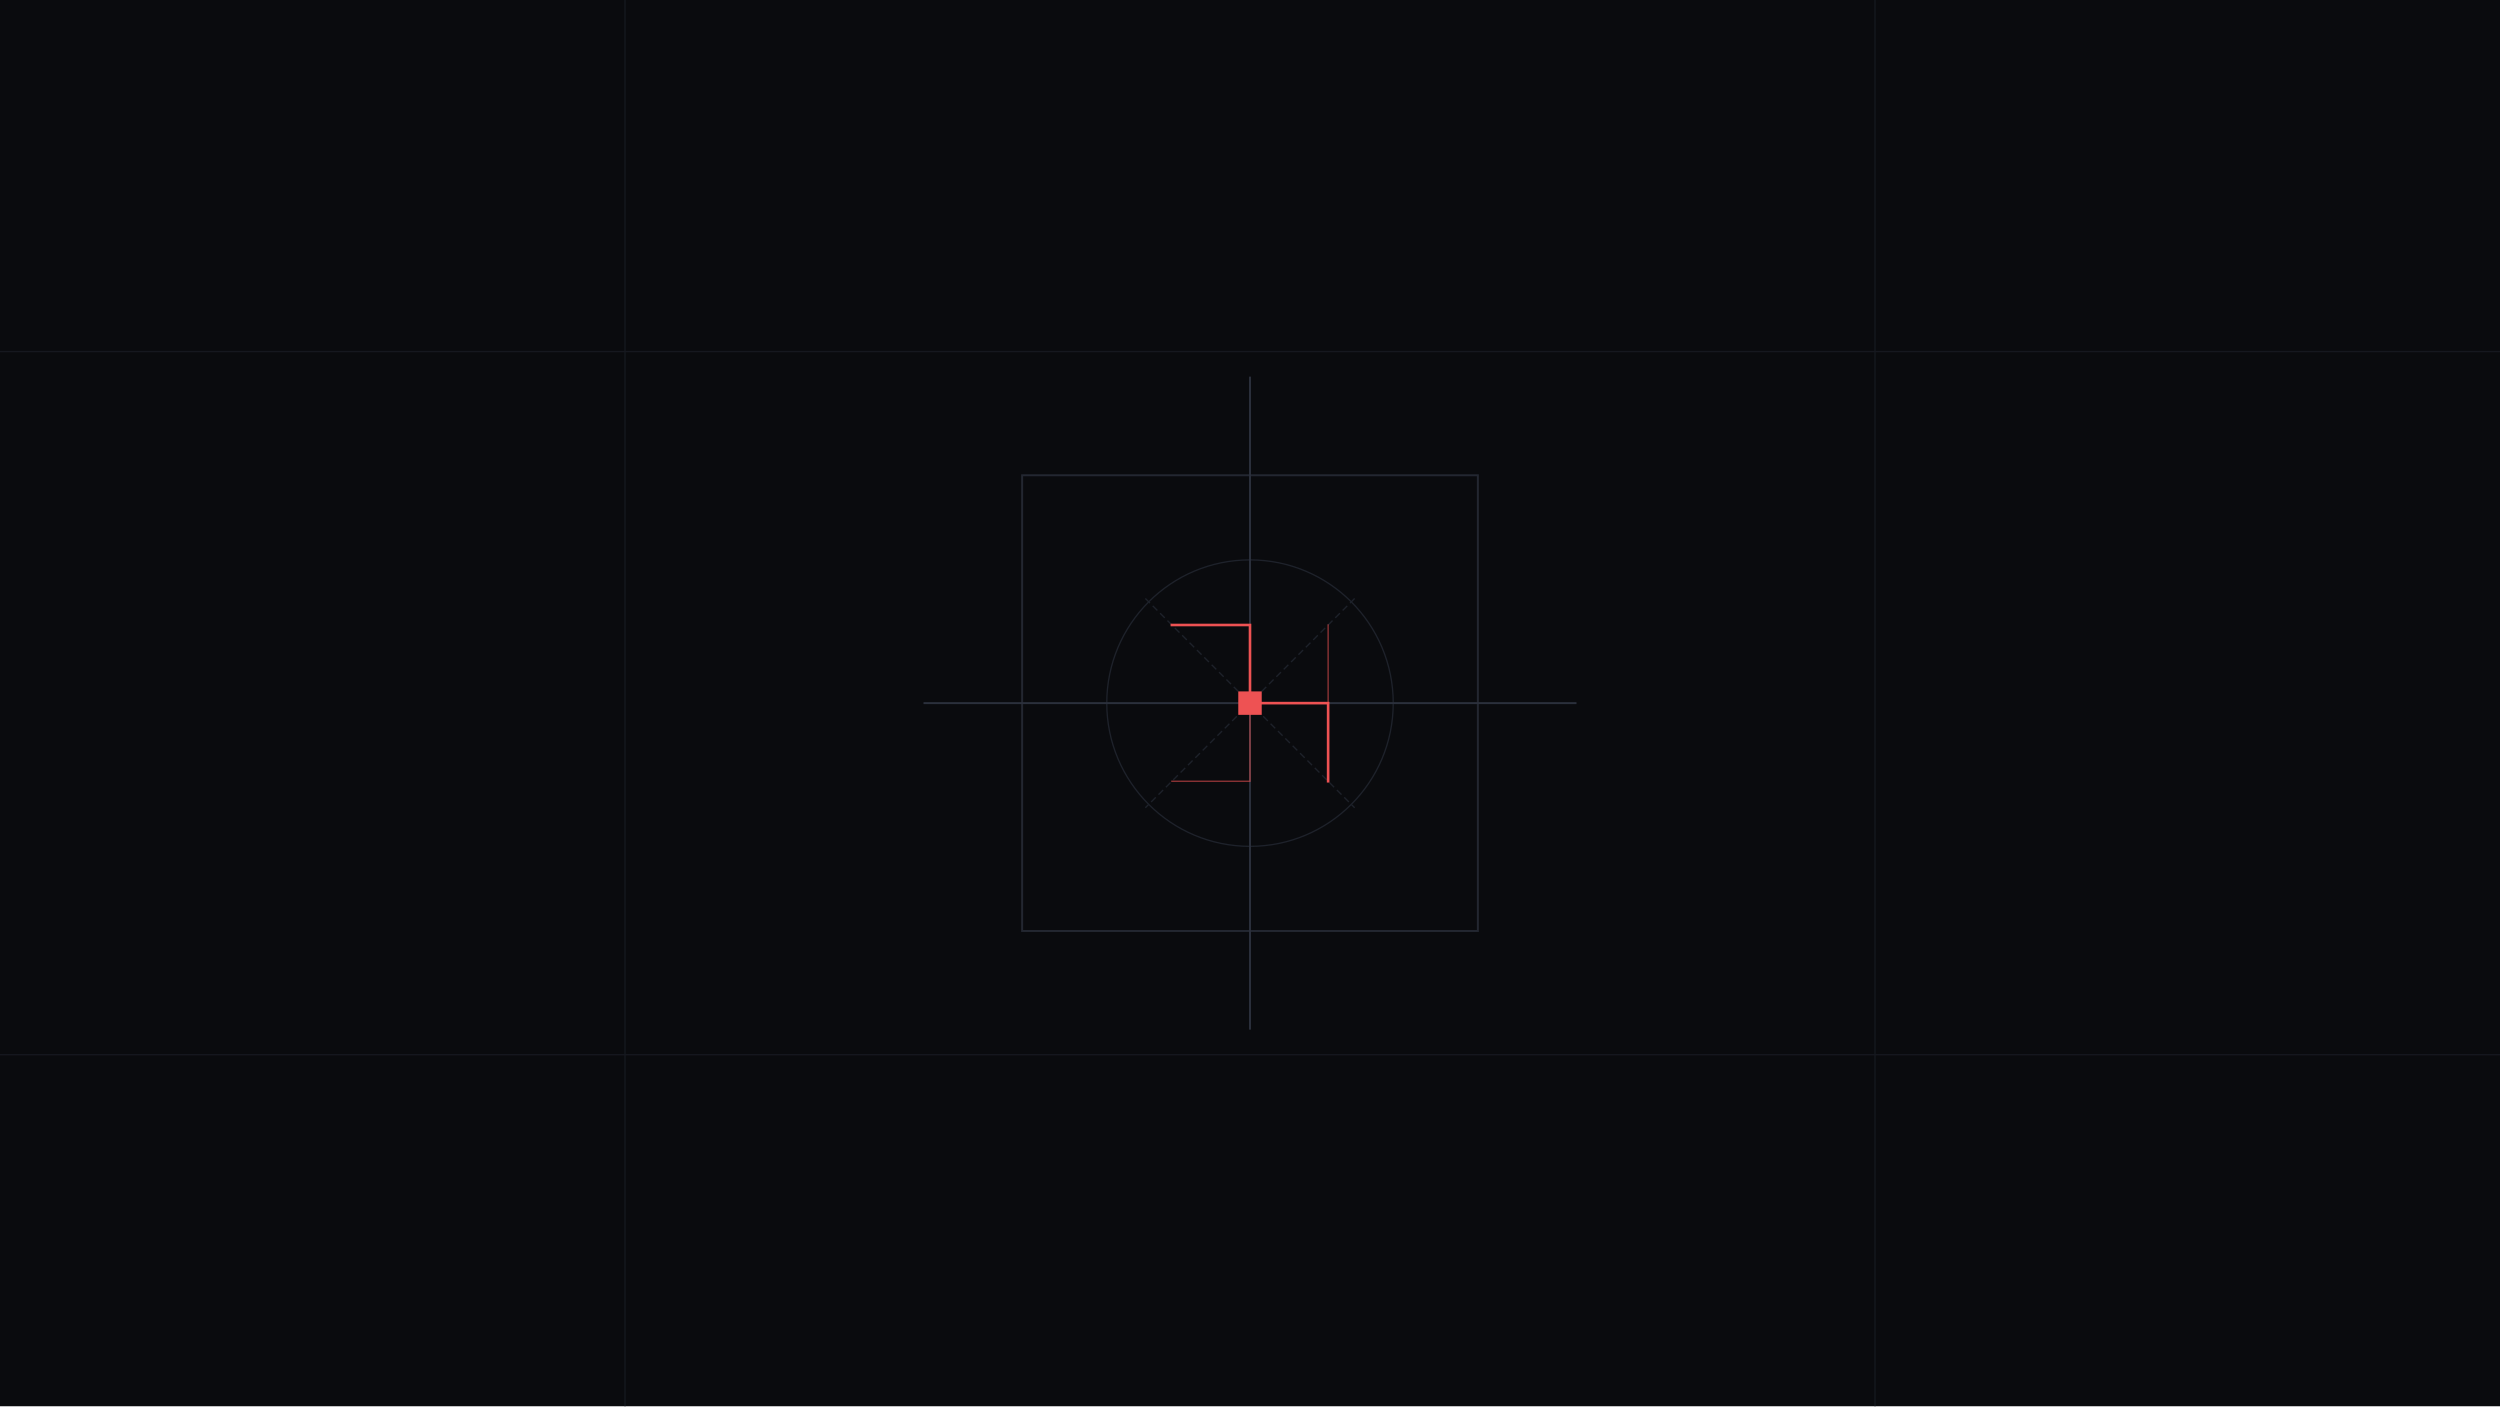
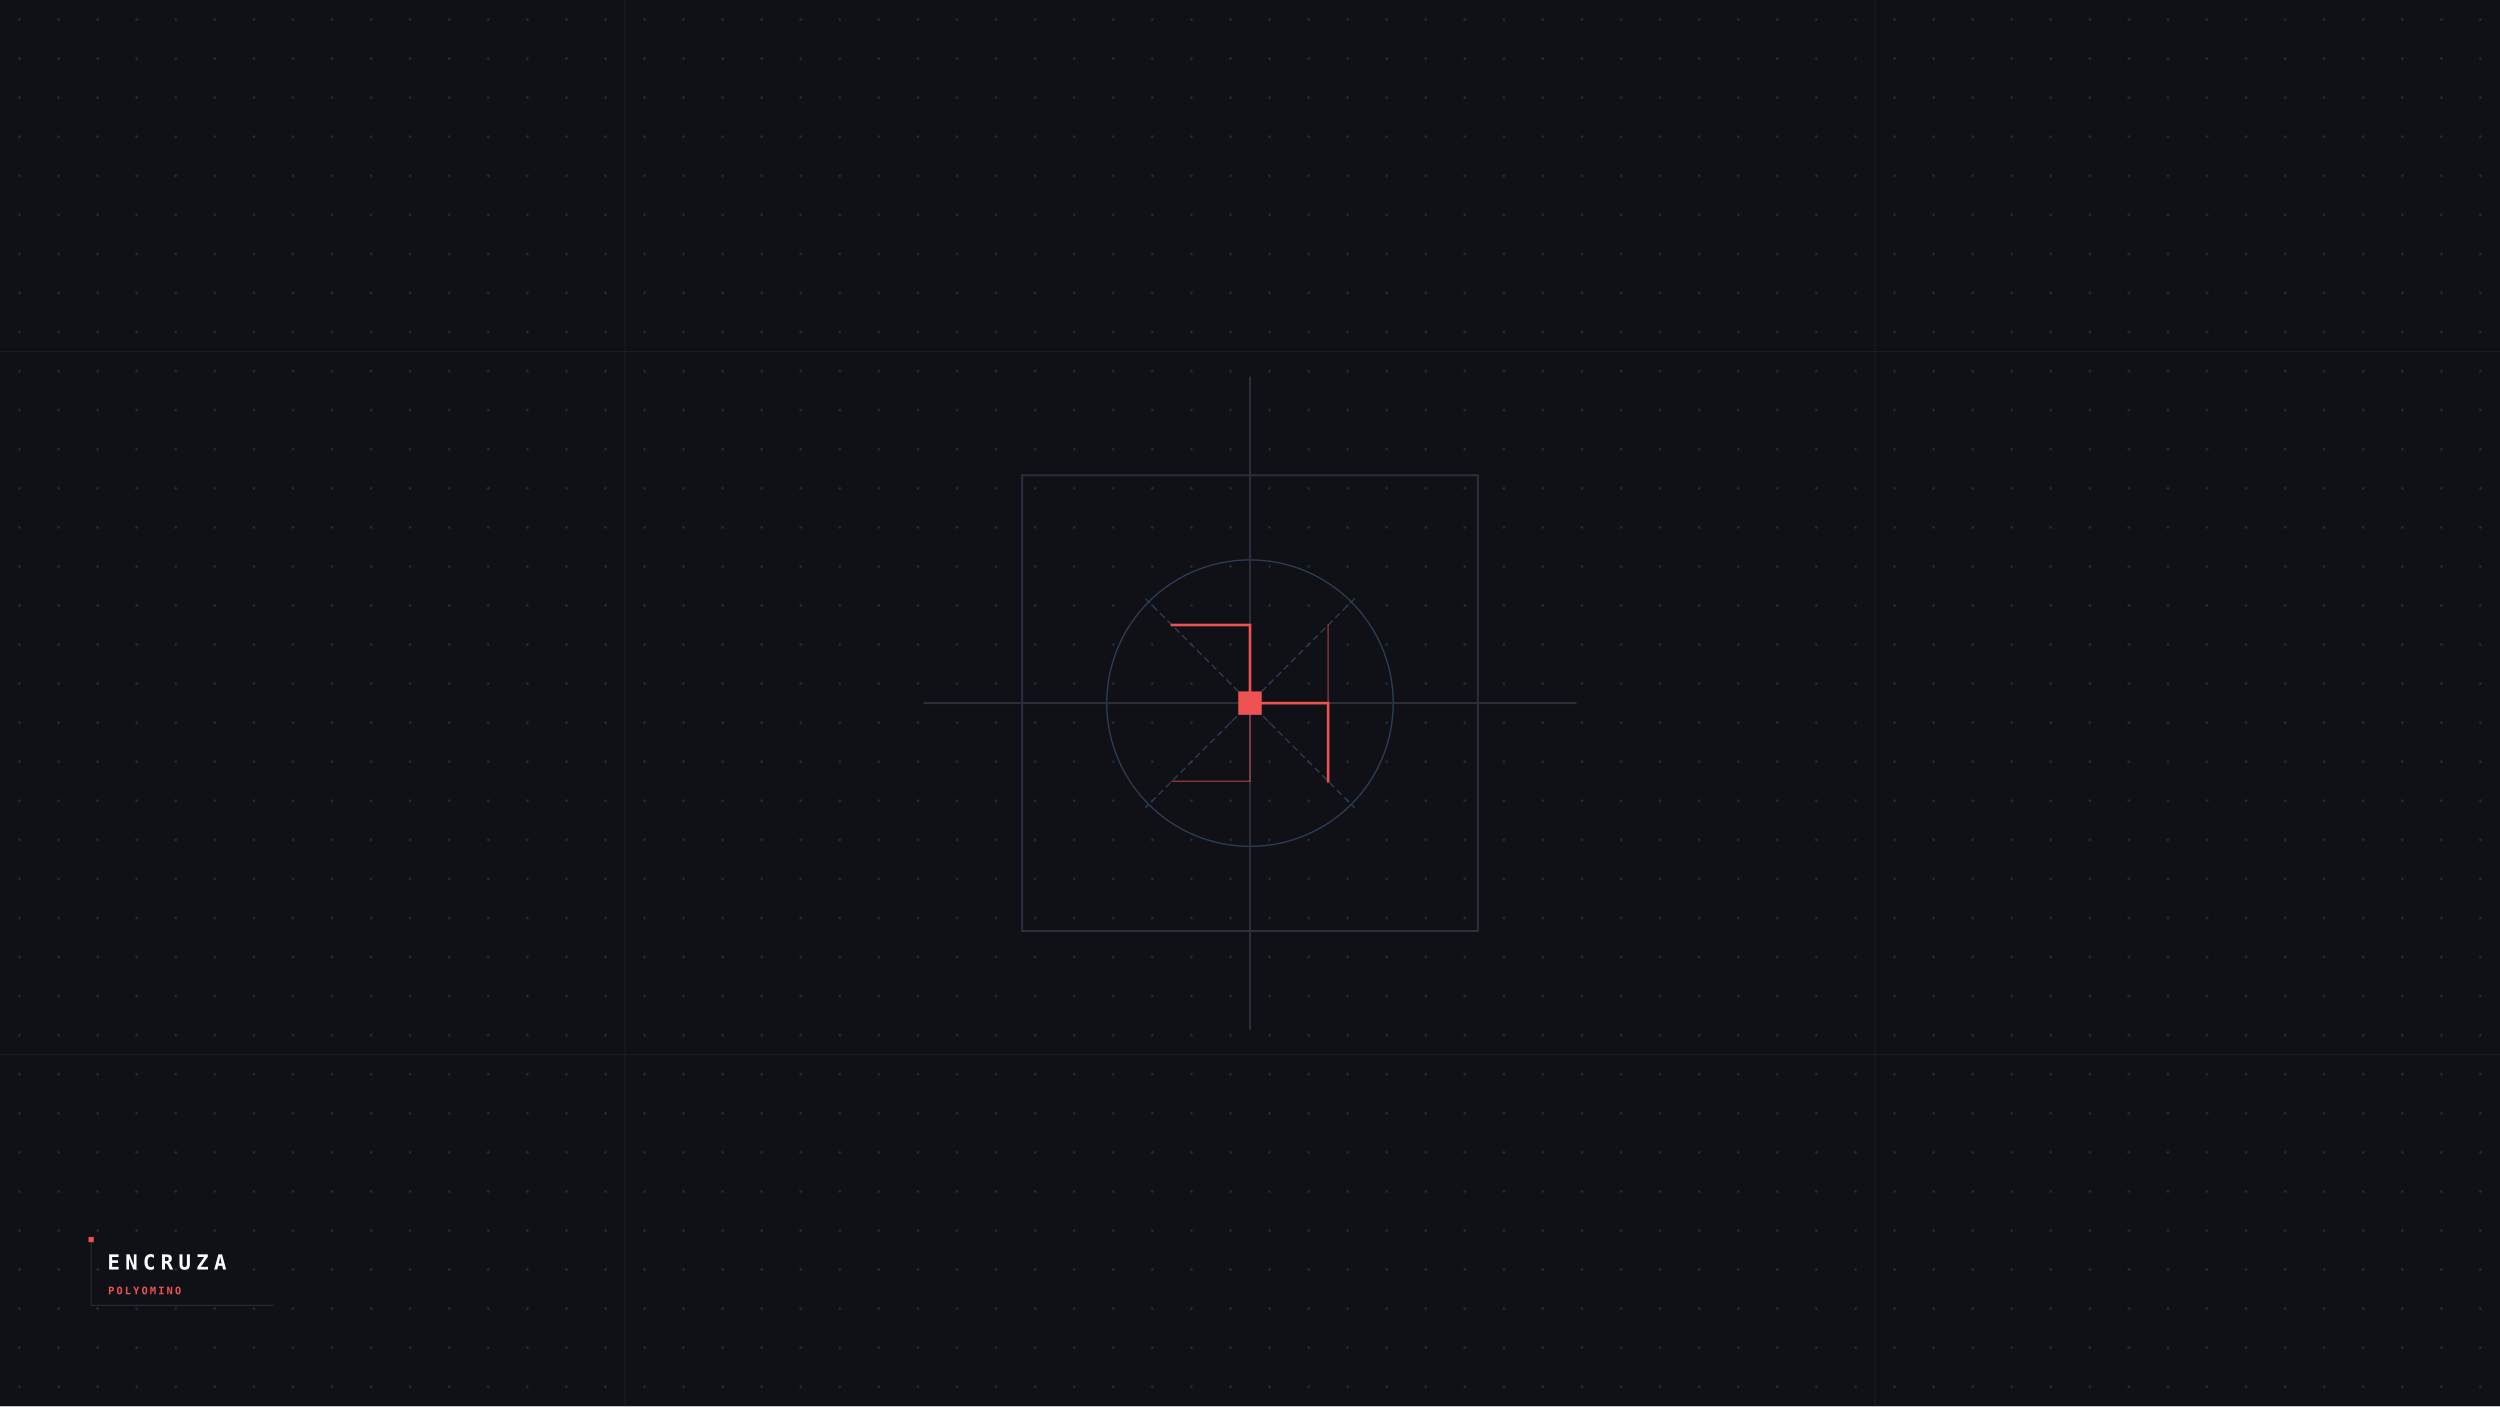
<svg xmlns="http://www.w3.org/2000/svg" viewBox="0 0 3840 2160" width="100%" height="100%">
-   <rect width="3840" height="2160" fill="#0A0B0E" />
-   <g stroke="#16181F" stroke-width="2" fill="none">
+   <rect width="3840" height="2160" fill="#0F1117" />
+   <defs>
+     <pattern id="dot-matrix" x="0" y="0" width="60" height="60" patternUnits="userSpaceOnUse">
+       <circle cx="30" cy="30" r="2.0" fill="#2E4057" fill-opacity="0.6" />
+     </pattern>
+   </defs>
+   <rect width="3840" height="2160" fill="url(#dot-matrix)" />
+   <g stroke="#2B303C" stroke-width="1.5" fill="none" opacity="0.4">
    <path d="M 0,540 H 3840" />
    <path d="M 0,1620 H 3840" />
    <path d="M 960,0 V 2160" />
    <path d="M 2880,0 V 2160" />
  </g>
  <g transform="translate(1920, 1080)" fill="none" stroke-linecap="square">
-     <rect x="-350" y="-350" width="700" height="700" stroke="#232731" stroke-width="3" />
-     <circle r="220" stroke="#1E222B" stroke-width="2" />
+     <rect x="-350" y="-350" width="700" height="700" stroke="#2B303C" stroke-width="3" />
+     <circle r="220" stroke="#2E4057" stroke-width="2" />
    <line x1="-500" y1="0" x2="500" y2="0" stroke="#2B303C" stroke-width="3" />
    <line x1="0" y1="-500" x2="0" y2="500" stroke="#2B303C" stroke-width="3" />
-     <line x1="-160" y1="-160" x2="160" y2="160" stroke="#1E222B" stroke-width="2" stroke-dasharray="8,8" />
-     <line x1="160" y1="-160" x2="-160" y2="160" stroke="#1E222B" stroke-width="2" stroke-dasharray="8,8" />
+     <line x1="-160" y1="-160" x2="160" y2="160" stroke="#2E4057" stroke-width="2" stroke-dasharray="8,8" />
+     <line x1="160" y1="-160" x2="-160" y2="160" stroke="#2E4057" stroke-width="2" stroke-dasharray="8,8" />
    <path d="M -120,-120 H 0 V 0 H 120 V 120" stroke="#EE5253" stroke-width="4" />
    <path d="M 120,-120 V 0 H 0 V 120 H -120" stroke="#EE5253" stroke-width="2" opacity="0.6" />
    <rect x="-18" y="-18" width="36" height="36" fill="#EE5253" />
  </g>
+   <g transform="translate(140, 1970)">
+     <path d="M 0,-70 L 0,35 L 280,35" stroke="#2B303C" stroke-width="1.5" fill="none" />
+     <rect x="-4" y="-70" width="8" height="8" fill="#EE5253" />
+     <text x="25" y="-20" fill="#F8FAFC" font-family="'JetBrains Mono', 'Fira Code', monospace" font-size="32" font-weight="700" letter-spacing="0.25em">ENCRUZA</text>
+     <text x="26" y="18" fill="#EE5253" font-family="'JetBrains Mono', 'Fira Code', monospace" font-size="16" font-weight="600" letter-spacing="0.2em">POLYOMINO</text>
+   </g>
</svg>
